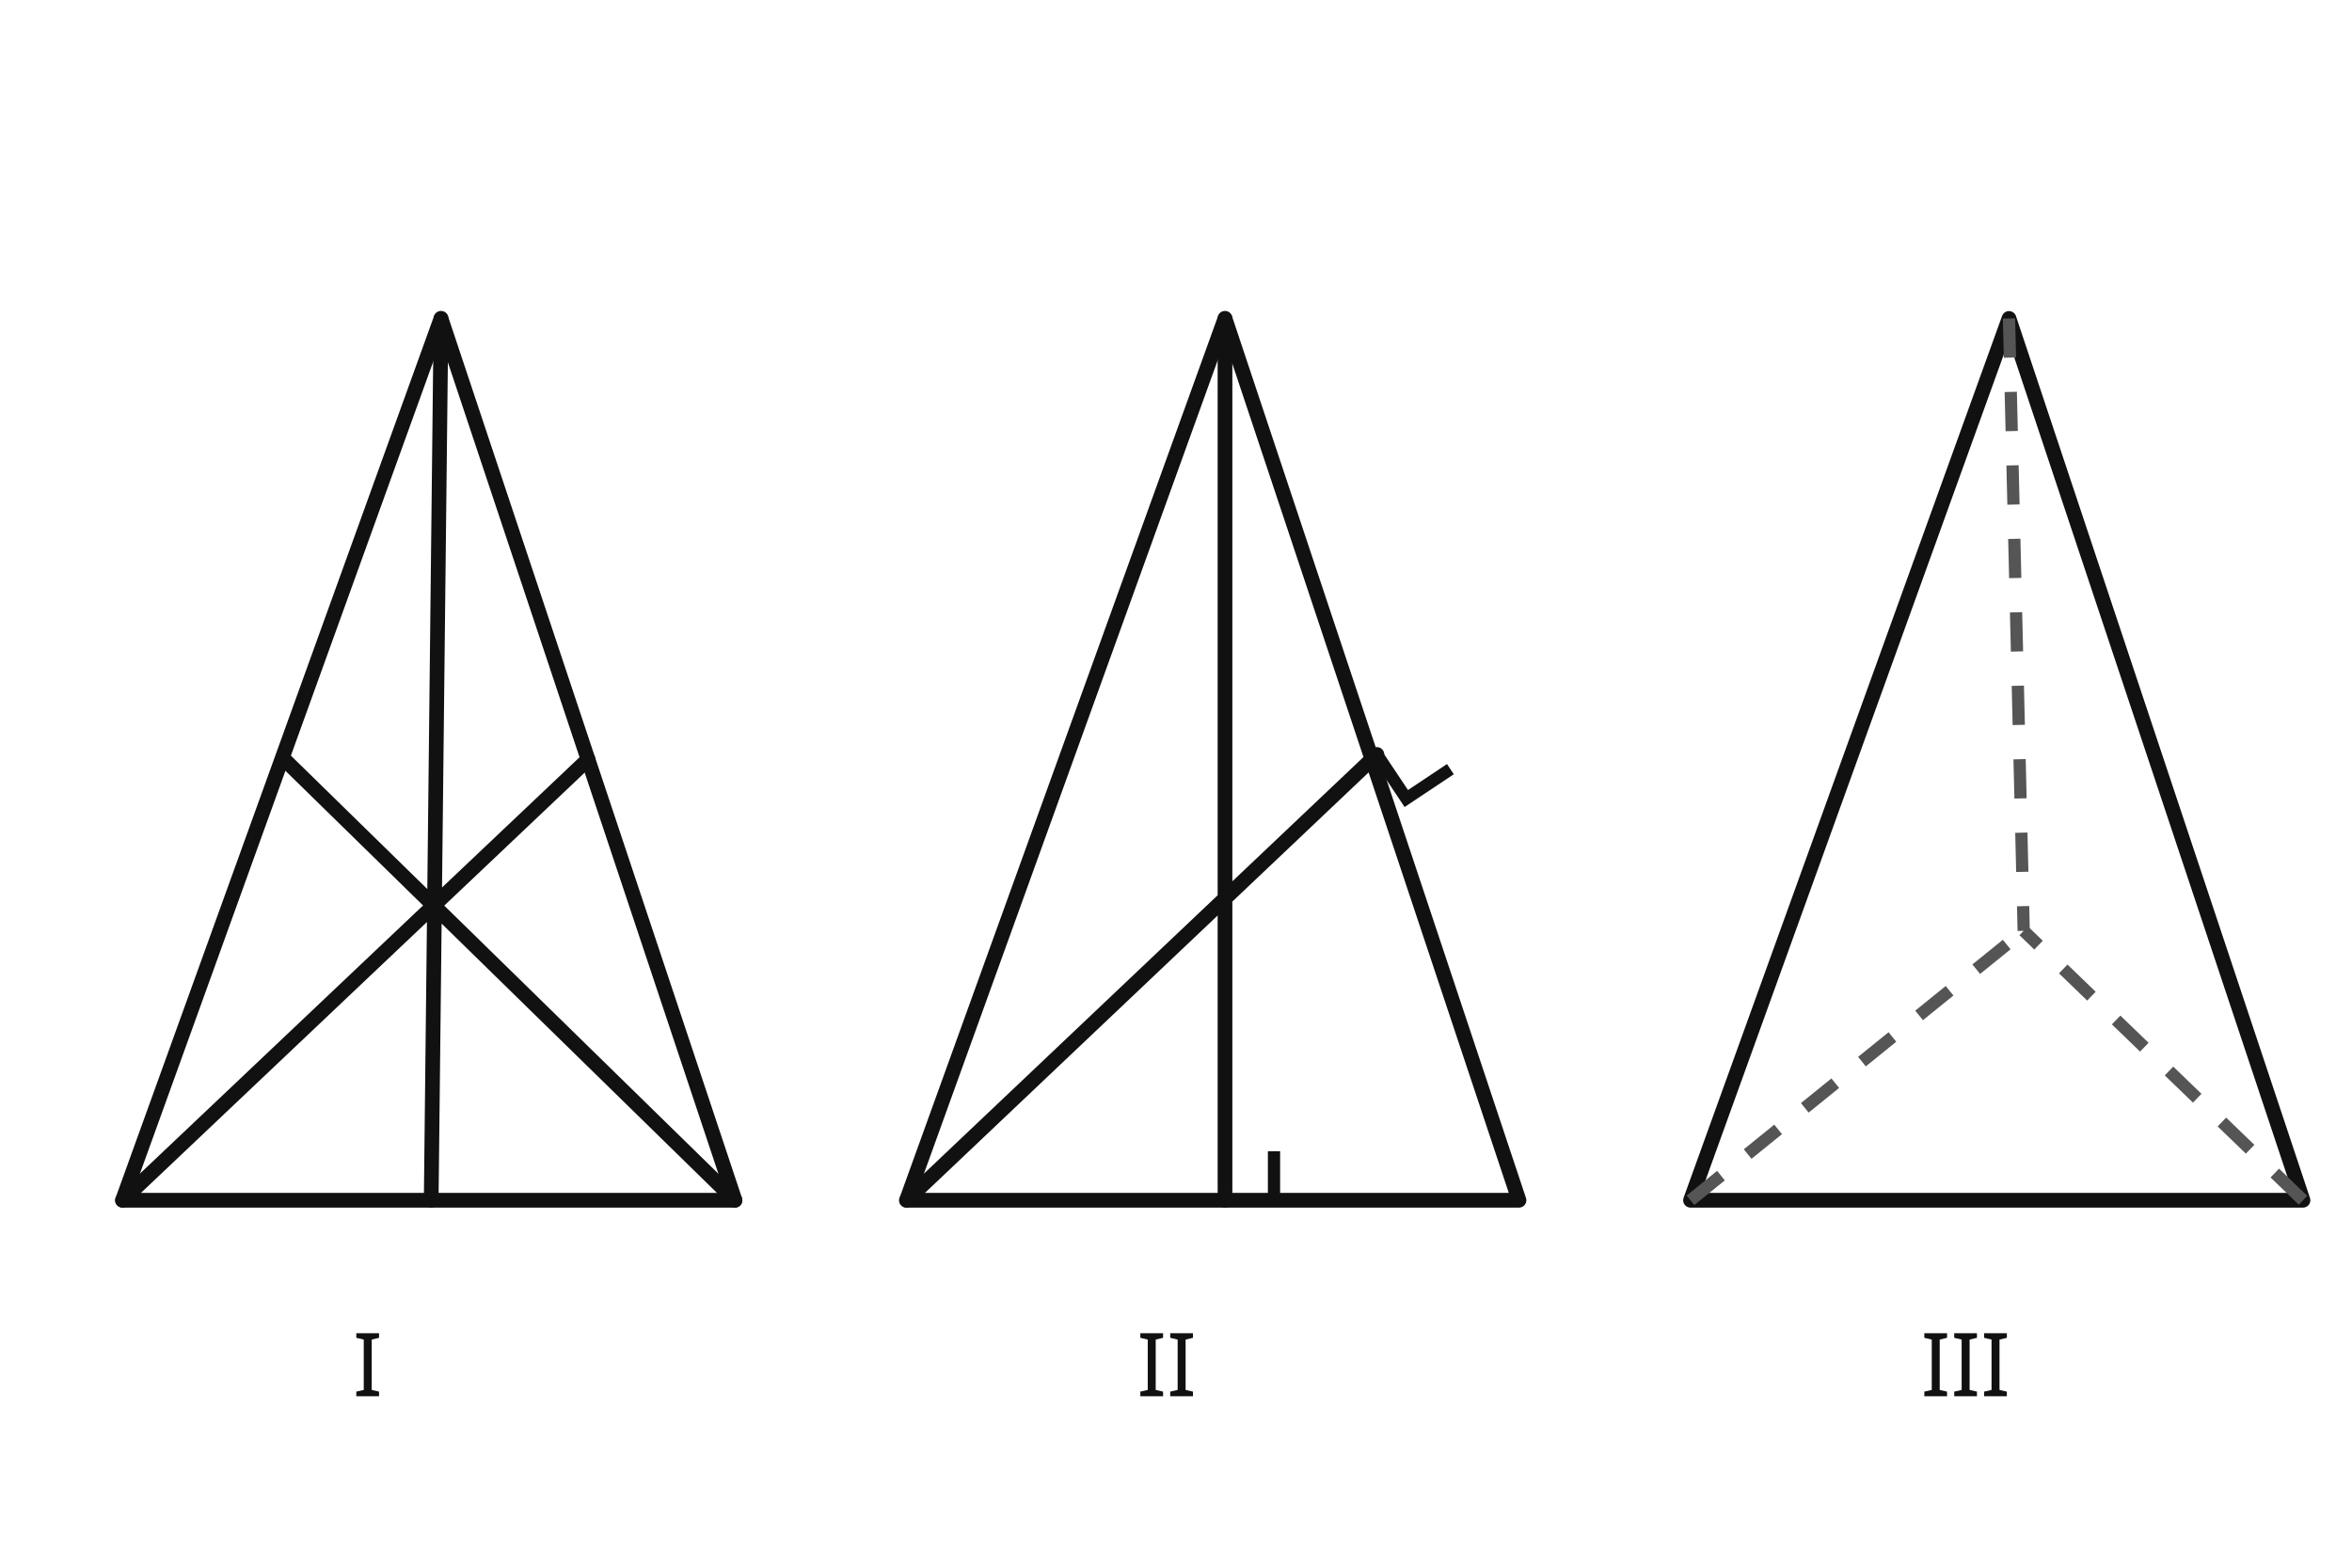
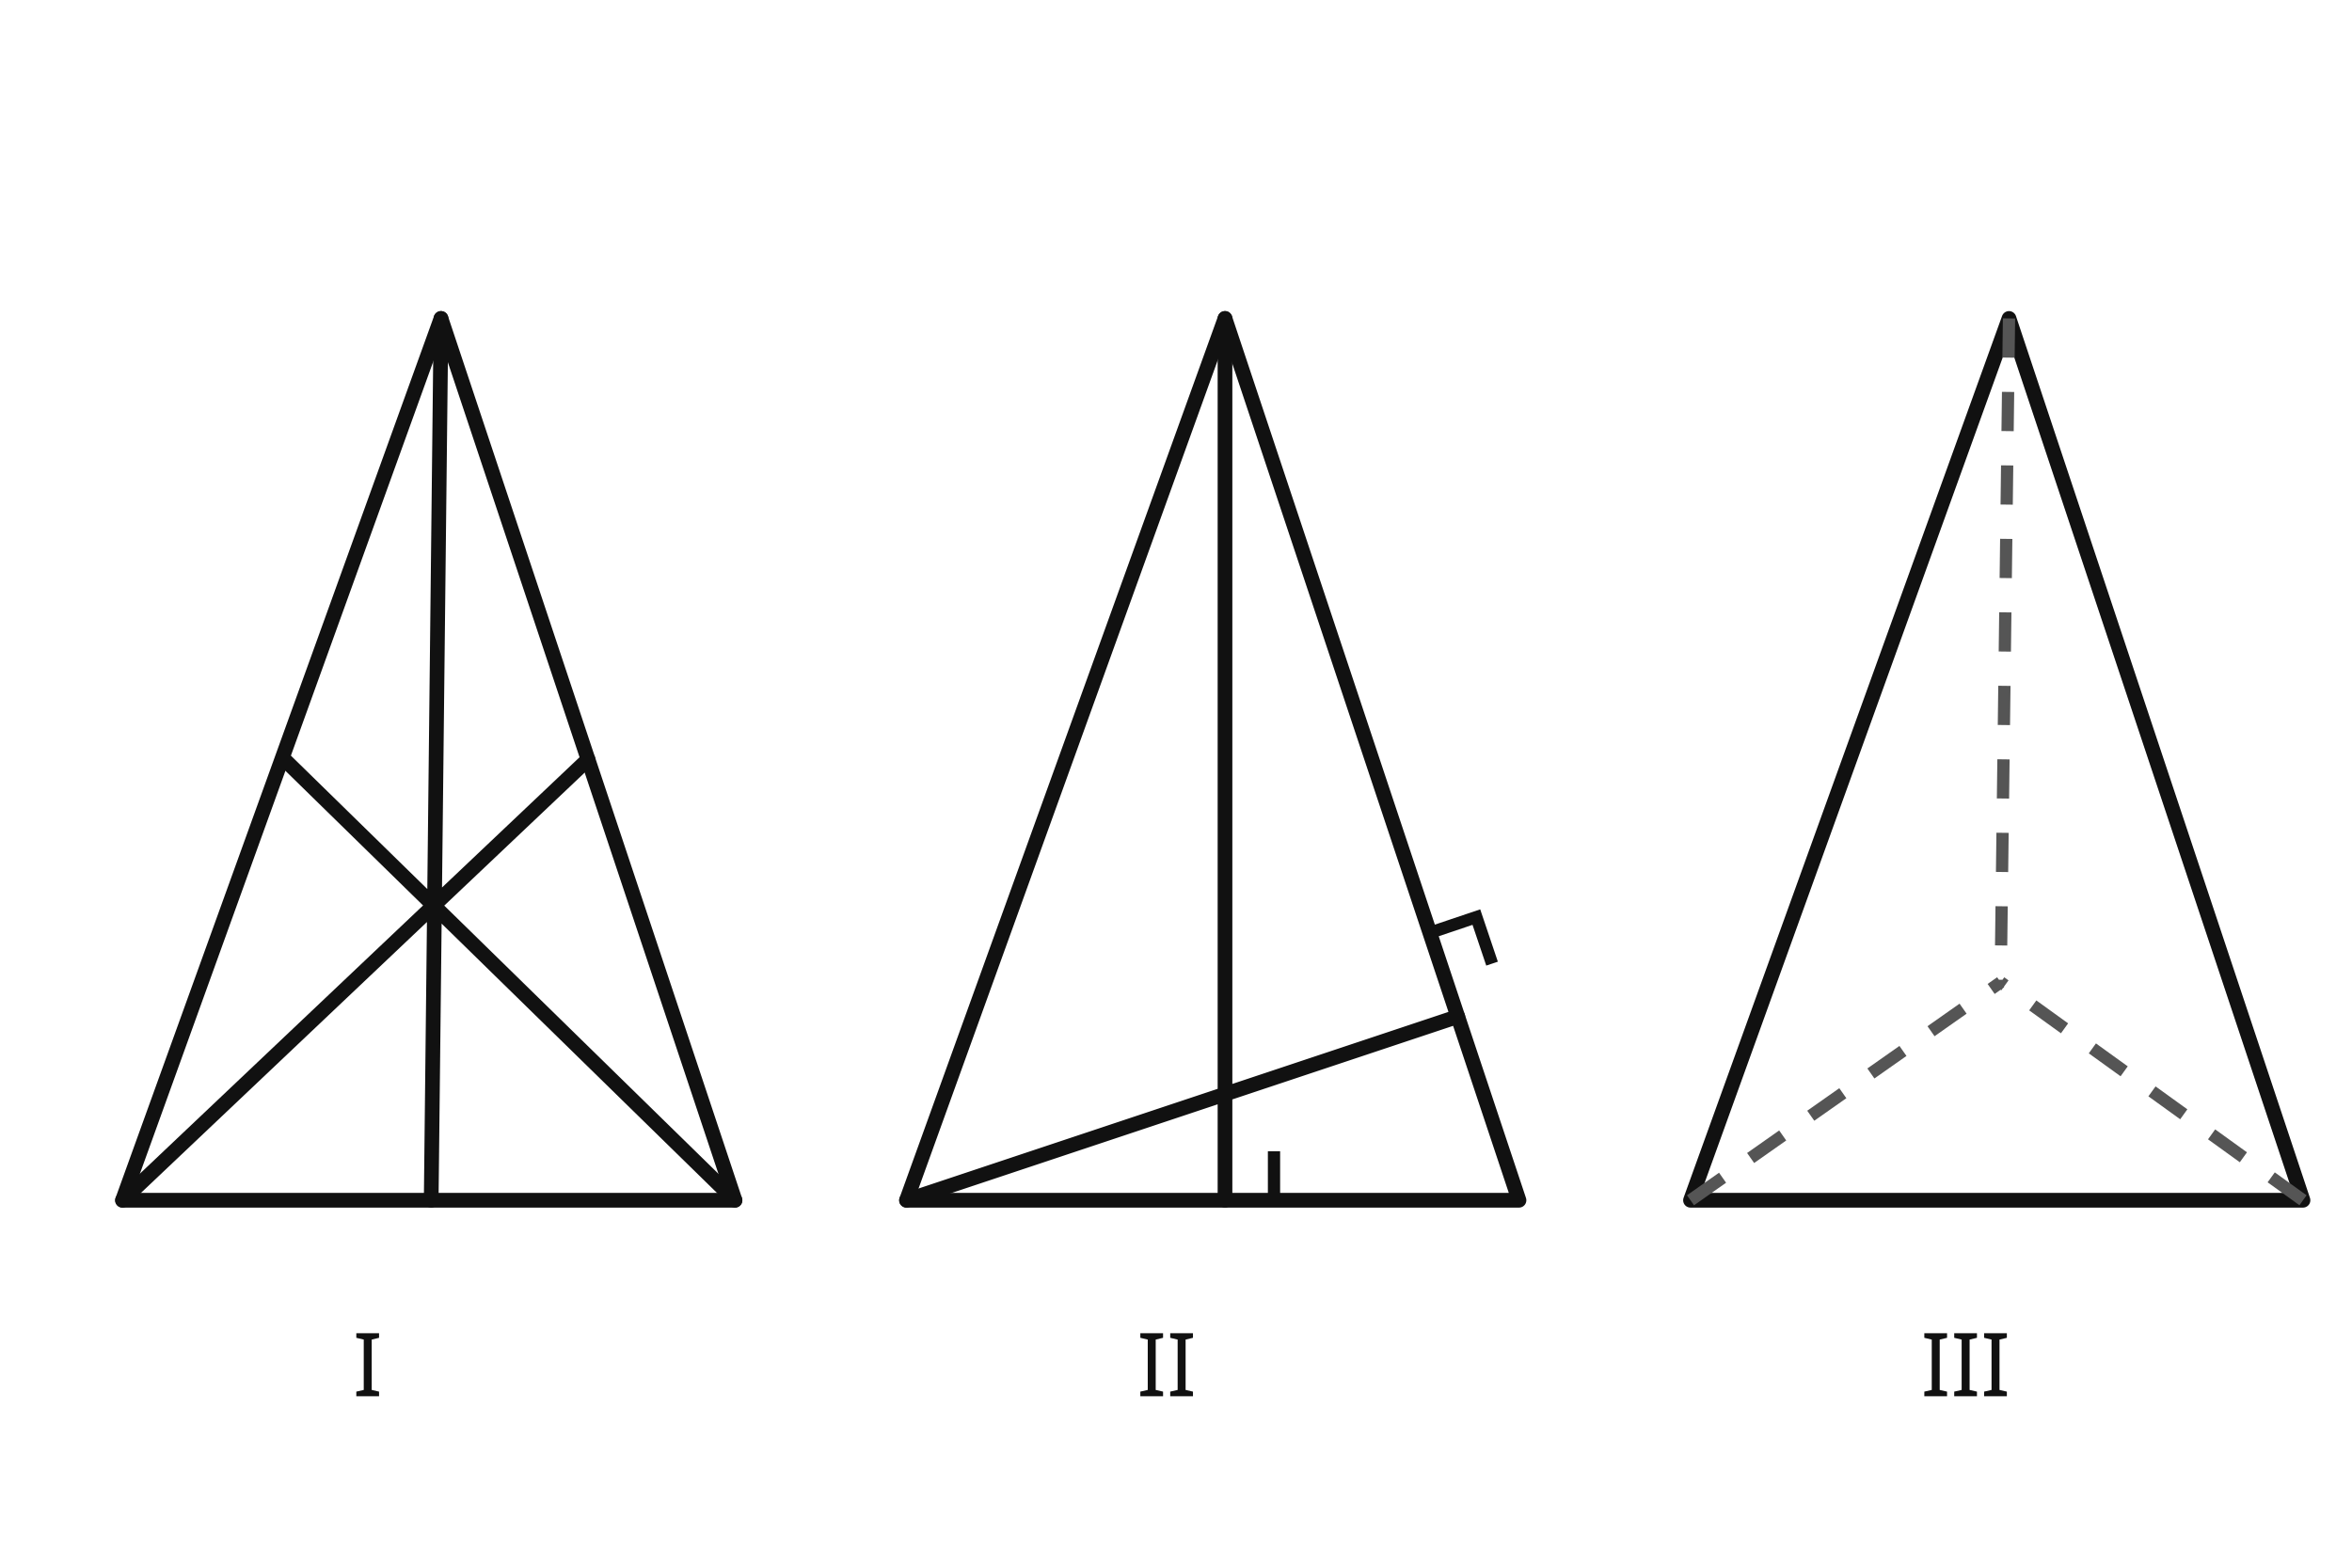
<svg xmlns="http://www.w3.org/2000/svg" width="480" height="320" viewBox="0 0 480 320" role="img" aria-labelledby="fig-u20-centers-compare-01-title fig-u20-centers-compare-01-desc">
  <style>
.line{stroke:#111;stroke-width:3;fill:none;stroke-linecap:round;stroke-linejoin:round}
.aux{stroke:#555;stroke-width:2.5;fill:none;stroke-dasharray:8 7}
.mark{stroke:#111;stroke-width:2.5;fill:none}
.pt{fill:#111}
.lbl{font:18px sans-serif;fill:#111}
.small{font:15px sans-serif;fill:#111}
</style>
  <g transform="translate(0,0)">
    <path class="line" d="M25 245 L90 65 L150 245 Z" />
    <path class="line" d="M90 65 L88 245 M25 245 L120 155 M150 245 L58 155" />
    <text class="lbl" x="72" y="285">I</text>
  </g>
  <g transform="translate(160,0)">
    <path class="line" d="M25 245 L90 65 L150 245 Z" />
-     <path class="line" d="M90 65 L90 245 M25 245 L121 154" />
-     <path class="mark" d="M90 245 l10 0 l0 -10 M121 154 l6 9 l9 -6" />
+     <path class="line" d="M90 65 L90 245 M25 245 L137.5 207.5" />
+     <path class="mark" d="M90 245 l10 0 l0 -10 M131.8 190.4 l9.5 -3.2 l3.2 9.5" />
    <text class="lbl" x="72" y="285">II</text>
  </g>
  <g transform="translate(320,0)">
    <path class="line" d="M25 245 L90 65 L150 245 Z" />
-     <path class="aux" d="M90 65 L93 190 M25 245 L93 190 M150 245 L93 190" />
+     <path class="aux" d="M90 65 L88.3 200.5 M25 245 L88.3 200.5 M150 245 L88.3 200.5" />
    <text class="lbl" x="72" y="285">III</text>
  </g>
</svg>
